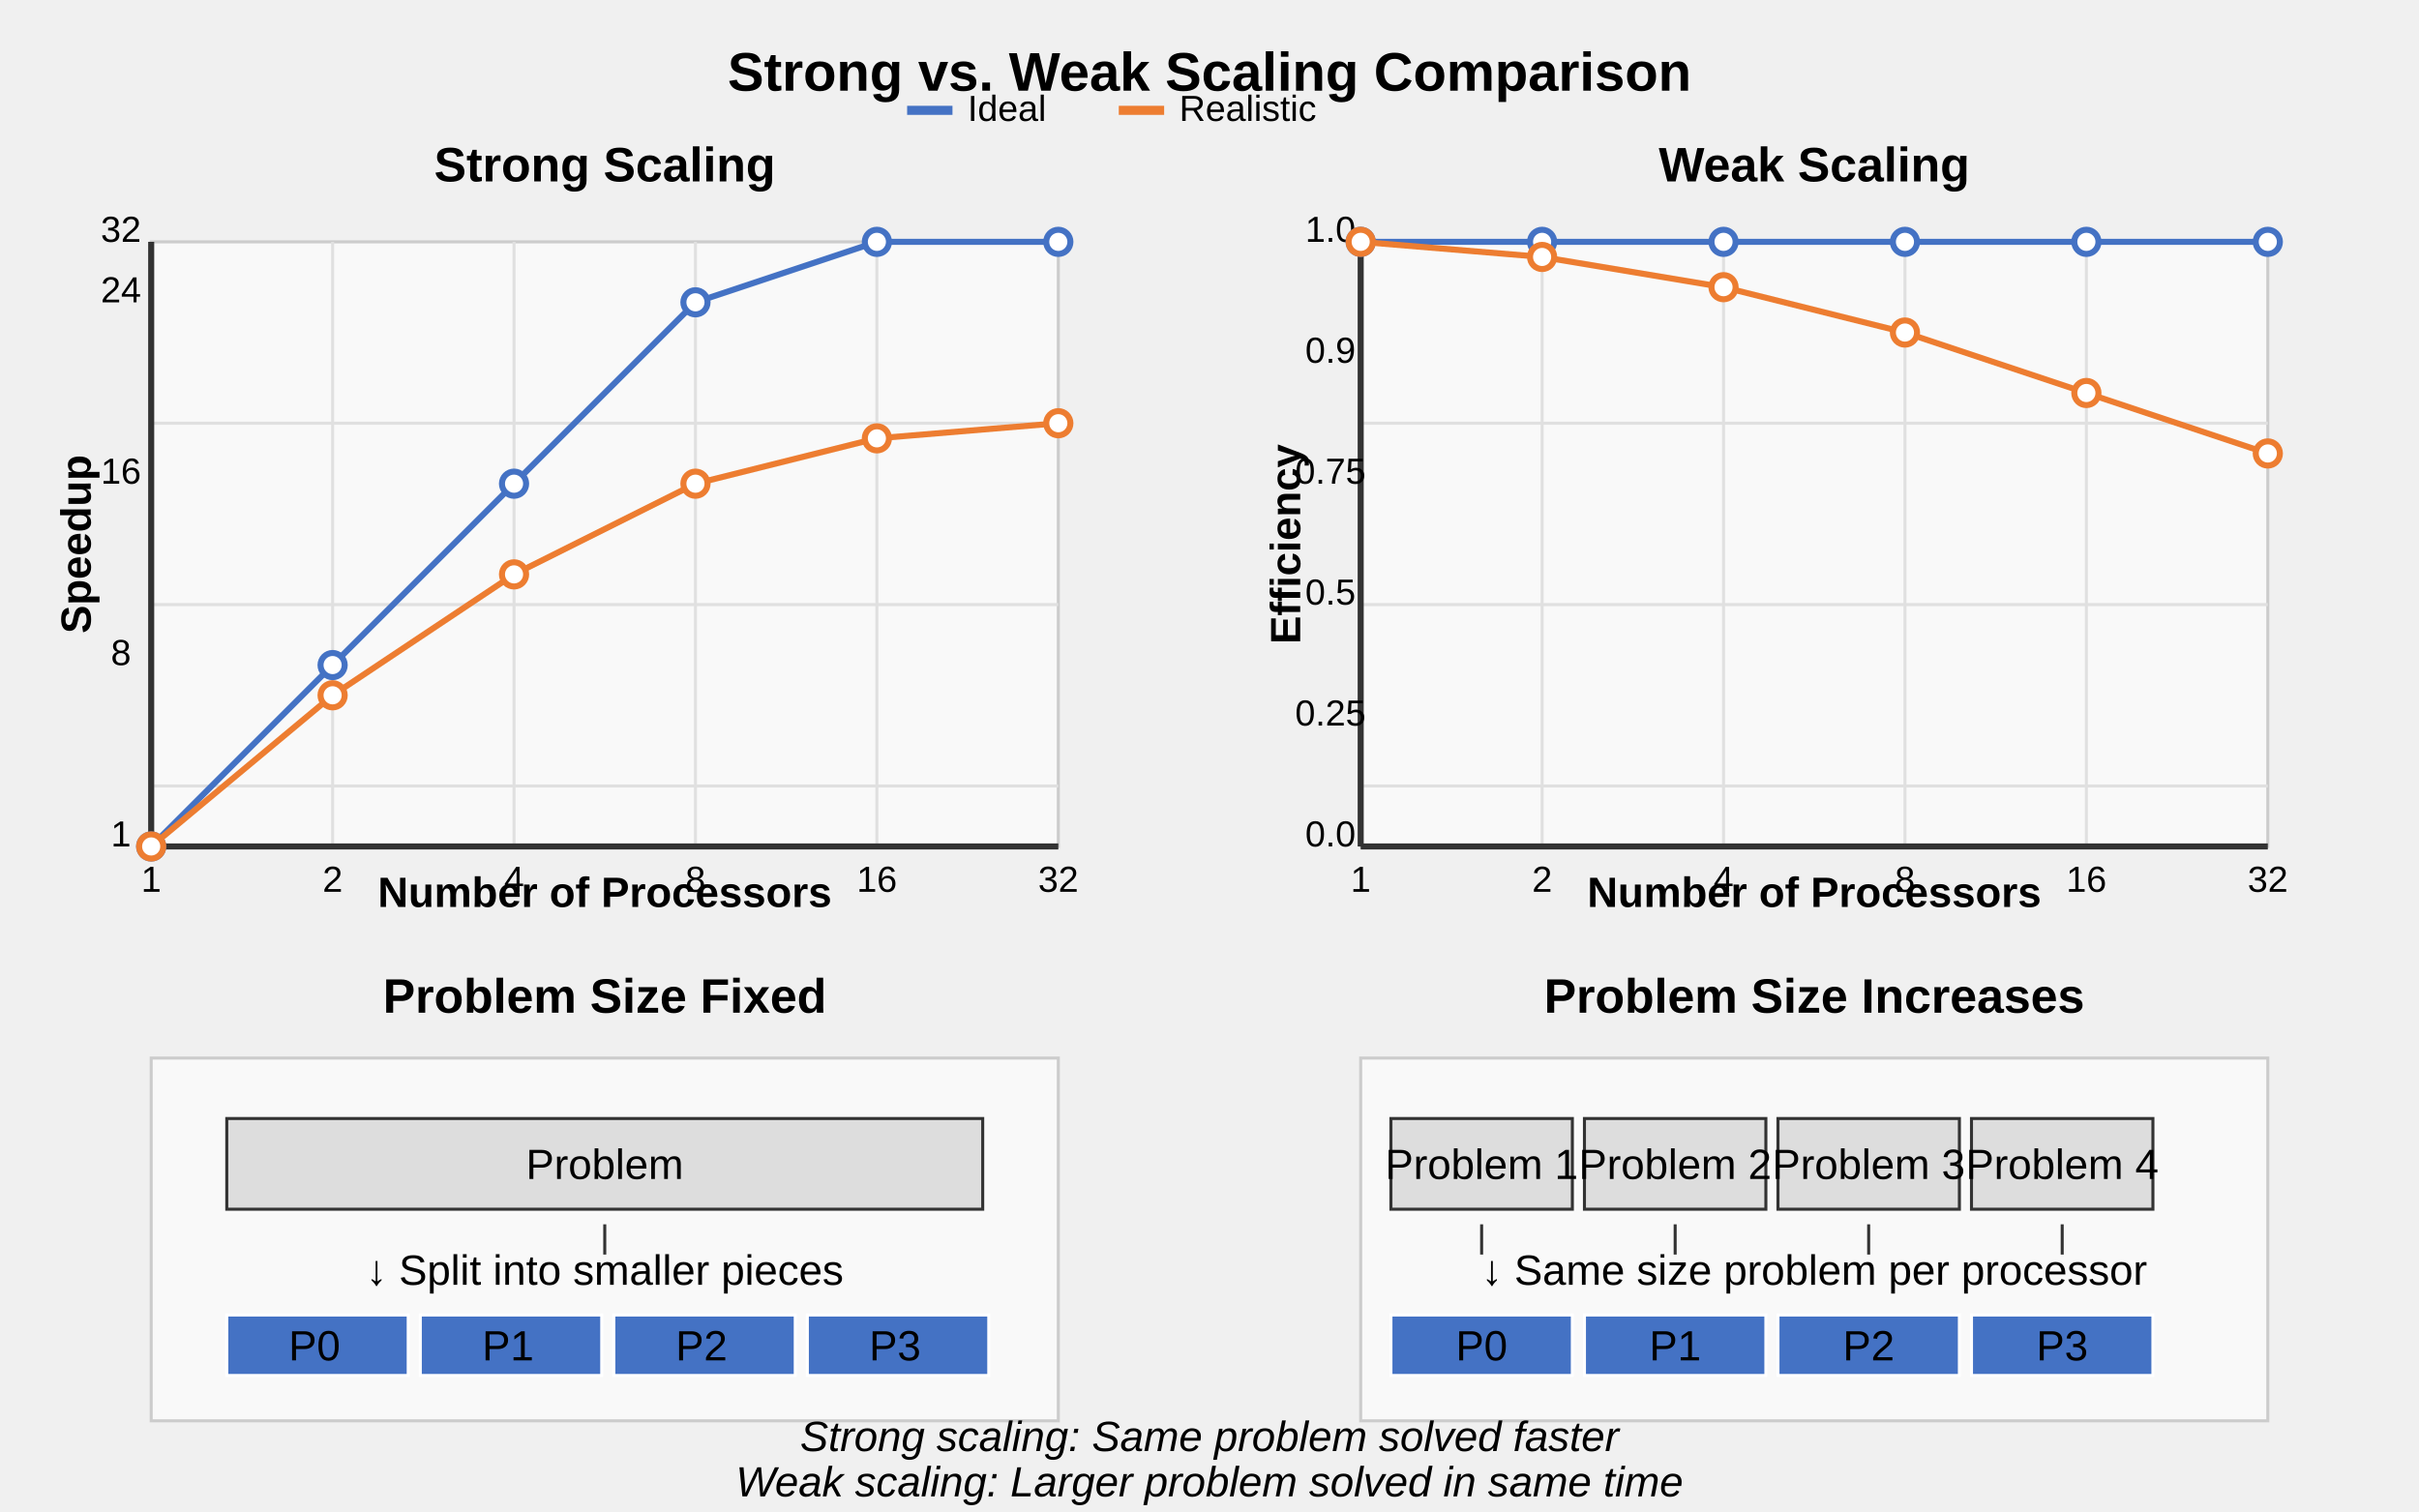
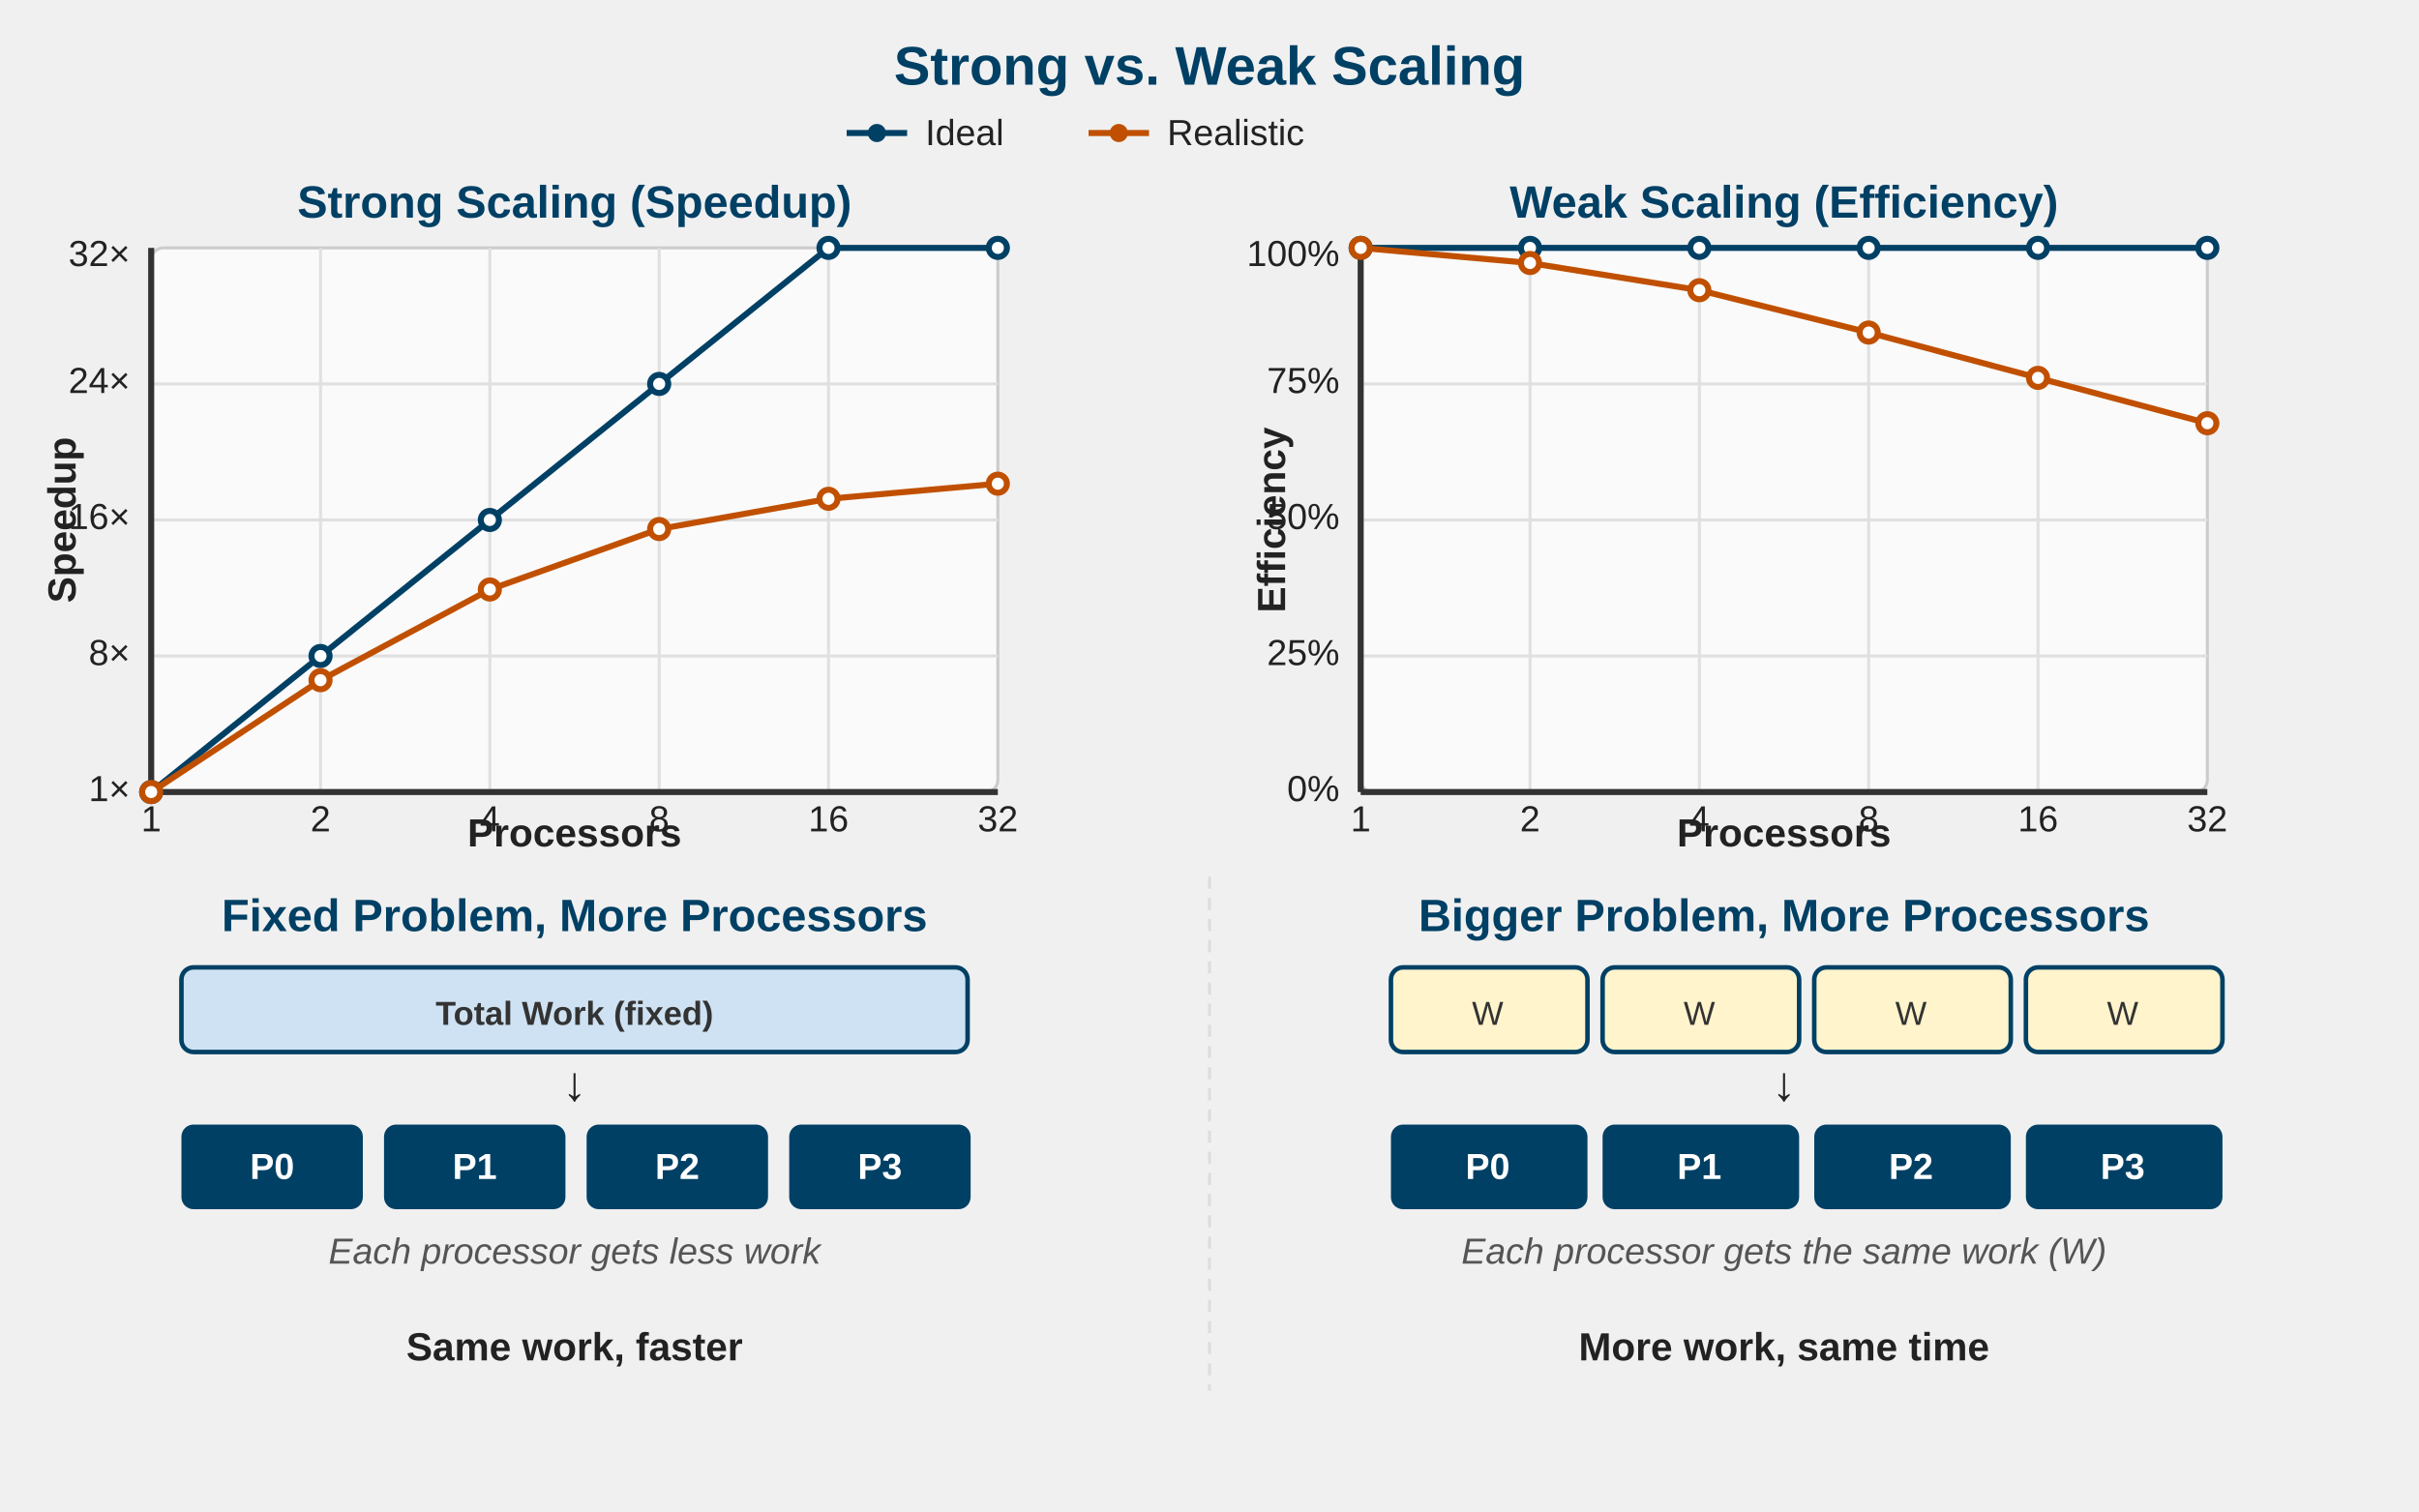
<svg xmlns="http://www.w3.org/2000/svg" width="800" height="500" viewBox="0 0 800 500">
  <style>
-     text {
-       font-family: Arial, sans-serif;
-       font-size: 14px;
-     }
-     .title {
-       font-size: 18px;
-       font-weight: bold;
-     }
-     .subtitle {
-       font-size: 16px;
-       font-weight: bold;
-     }
-     .axis-label {
-       font-size: 12px;
-       text-anchor: middle;
-     }
-     .axis-title {
-       font-size: 14px;
-       font-weight: bold;
-     }
-     .legend-text {
-       font-size: 12px;
-     }
-     .grid-line {
-       stroke: #e0e0e0;
-       stroke-width: 1;
-     }
-     .data-point {
-       stroke-width: 2;
-       fill: white;
-     }
+     text { font-family: Arial, Helvetica, sans-serif; fill: #222; }
+     .title { font-size: 18px; font-weight: bold; fill: #004065; }
+     .subtitle { font-size: 15px; font-weight: bold; fill: #004065; }
+     .axis-label { font-size: 12px; }
+     .axis-title { font-size: 13px; font-weight: bold; }
+     .legend-text { font-size: 12px; }
+     .grid-line { stroke: #e0e0e0; stroke-width: 1; }
+     .data-point { stroke-width: 2; fill: white; }
+     .caption { font-size: 12px; font-style: italic; fill: #555; }
+     .proc-label { font-size: 12px; fill: white; font-weight: bold; }
+     .chunk-label { font-size: 11px; fill: #333; }
  </style>
-   <text x="400" y="30" class="title" text-anchor="middle">Strong vs. Weak Scaling Comparison</text>
-   <text x="200" y="60" class="subtitle" text-anchor="middle">Strong Scaling</text>
-   <text x="600" y="60" class="subtitle" text-anchor="middle">Weak Scaling</text>
-   <rect x="50" y="80" width="300" height="200" fill="#f9f9f9" stroke="#ccc" />
-   <line x1="50" y1="140" x2="350" y2="140" class="grid-line" />
-   <line x1="50" y1="200" x2="350" y2="200" class="grid-line" />
-   <line x1="50" y1="260" x2="350" y2="260" class="grid-line" />
-   <line x1="110" y1="80" x2="110" y2="280" class="grid-line" />
-   <line x1="170" y1="80" x2="170" y2="280" class="grid-line" />
-   <line x1="230" y1="80" x2="230" y2="280" class="grid-line" />
-   <line x1="290" y1="80" x2="290" y2="280" class="grid-line" />
-   <line x1="50" y1="280" x2="350" y2="280" stroke="#333" stroke-width="2" />
-   <line x1="50" y1="80" x2="50" y2="280" stroke="#333" stroke-width="2" />
-   <text x="200" y="300" class="axis-title" text-anchor="middle">Number of Processors</text>
-   <text x="30" y="180" class="axis-title" text-anchor="middle" transform="rotate(-90, 30, 180)">Speedup</text>
-   <text x="50" y="295" class="axis-label">1</text>
-   <text x="110" y="295" class="axis-label">2</text>
-   <text x="170" y="295" class="axis-label">4</text>
-   <text x="230" y="295" class="axis-label">8</text>
-   <text x="290" y="295" class="axis-label">16</text>
-   <text x="350" y="295" class="axis-label">32</text>
-   <text x="40" y="280" class="axis-label" text-anchor="end">1</text>
-   <text x="40" y="220" class="axis-label" text-anchor="end">8</text>
-   <text x="40" y="160" class="axis-label" text-anchor="end">16</text>
-   <text x="40" y="100" class="axis-label" text-anchor="end">24</text>
-   <text x="40" y="80" class="axis-label" text-anchor="end">32</text>
-   <polyline points="50,280 110,220 170,160 230,100 290,80 350,80" fill="none" stroke="#4472C4" stroke-width="2" />
-   <circle cx="50" cy="280" r="4" class="data-point" stroke="#4472C4" />
-   <circle cx="110" cy="220" r="4" class="data-point" stroke="#4472C4" />
-   <circle cx="170" cy="160" r="4" class="data-point" stroke="#4472C4" />
-   <circle cx="230" cy="100" r="4" class="data-point" stroke="#4472C4" />
-   <circle cx="290" cy="80" r="4" class="data-point" stroke="#4472C4" />
-   <circle cx="350" cy="80" r="4" class="data-point" stroke="#4472C4" />
-   <polyline points="50,280 110,230 170,190 230,160 290,145 350,140" fill="none" stroke="#ED7D31" stroke-width="2" />
-   <circle cx="50" cy="280" r="4" class="data-point" stroke="#ED7D31" />
-   <circle cx="110" cy="230" r="4" class="data-point" stroke="#ED7D31" />
-   <circle cx="170" cy="190" r="4" class="data-point" stroke="#ED7D31" />
-   <circle cx="230" cy="160" r="4" class="data-point" stroke="#ED7D31" />
-   <circle cx="290" cy="145" r="4" class="data-point" stroke="#ED7D31" />
-   <circle cx="350" cy="140" r="4" class="data-point" stroke="#ED7D31" />
-   <rect x="450" y="80" width="300" height="200" fill="#f9f9f9" stroke="#ccc" />
-   <line x1="450" y1="140" x2="750" y2="140" class="grid-line" />
-   <line x1="450" y1="200" x2="750" y2="200" class="grid-line" />
-   <line x1="450" y1="260" x2="750" y2="260" class="grid-line" />
-   <line x1="510" y1="80" x2="510" y2="280" class="grid-line" />
-   <line x1="570" y1="80" x2="570" y2="280" class="grid-line" />
-   <line x1="630" y1="80" x2="630" y2="280" class="grid-line" />
-   <line x1="690" y1="80" x2="690" y2="280" class="grid-line" />
-   <line x1="450" y1="280" x2="750" y2="280" stroke="#333" stroke-width="2" />
-   <line x1="450" y1="80" x2="450" y2="280" stroke="#333" stroke-width="2" />
-   <text x="600" y="300" class="axis-title" text-anchor="middle">Number of Processors</text>
-   <text x="430" y="180" class="axis-title" text-anchor="middle" transform="rotate(-90, 430, 180)">Efficiency</text>
-   <text x="450" y="295" class="axis-label">1</text>
-   <text x="510" y="295" class="axis-label">2</text>
-   <text x="570" y="295" class="axis-label">4</text>
-   <text x="630" y="295" class="axis-label">8</text>
-   <text x="690" y="295" class="axis-label">16</text>
-   <text x="750" y="295" class="axis-label">32</text>
-   <text x="440" y="280" class="axis-label" text-anchor="end">0.0</text>
-   <text x="440" y="240" class="axis-label" text-anchor="end">0.25</text>
-   <text x="440" y="200" class="axis-label" text-anchor="end">0.5</text>
-   <text x="440" y="160" class="axis-label" text-anchor="end">0.75</text>
-   <text x="440" y="120" class="axis-label" text-anchor="end">0.9</text>
-   <text x="440" y="80" class="axis-label" text-anchor="end">1.0</text>
-   <polyline points="450,80 510,80 570,80 630,80 690,80 750,80" fill="none" stroke="#4472C4" stroke-width="2" />
-   <circle cx="450" cy="80" r="4" class="data-point" stroke="#4472C4" />
-   <circle cx="510" cy="80" r="4" class="data-point" stroke="#4472C4" />
-   <circle cx="570" cy="80" r="4" class="data-point" stroke="#4472C4" />
-   <circle cx="630" cy="80" r="4" class="data-point" stroke="#4472C4" />
-   <circle cx="690" cy="80" r="4" class="data-point" stroke="#4472C4" />
-   <circle cx="750" cy="80" r="4" class="data-point" stroke="#4472C4" />
-   <polyline points="450,80 510,85 570,95 630,110 690,130 750,150" fill="none" stroke="#ED7D31" stroke-width="2" />
-   <circle cx="450" cy="80" r="4" class="data-point" stroke="#ED7D31" />
-   <circle cx="510" cy="85" r="4" class="data-point" stroke="#ED7D31" />
-   <circle cx="570" cy="95" r="4" class="data-point" stroke="#ED7D31" />
-   <circle cx="630" cy="110" r="4" class="data-point" stroke="#ED7D31" />
-   <circle cx="690" cy="130" r="4" class="data-point" stroke="#ED7D31" />
-   <circle cx="750" cy="150" r="4" class="data-point" stroke="#ED7D31" />
-   <rect x="300" y="35" width="15" height="3" fill="#4472C4" stroke="none" />
-   <text x="320" y="40" class="legend-text">Ideal</text>
-   <rect x="370" y="35" width="15" height="3" fill="#ED7D31" stroke="none" />
-   <text x="390" y="40" class="legend-text">Realistic</text>
-   <text x="200" y="335" class="subtitle" text-anchor="middle">Problem Size Fixed</text>
-   <text x="600" y="335" class="subtitle" text-anchor="middle">Problem Size Increases</text>
-   <rect x="50" y="350" width="300" height="120" fill="#f9f9f9" stroke="#ccc" />
-   <rect x="75" y="370" width="250" height="30" fill="#ddd" stroke="#333" />
-   <text x="200" y="390" text-anchor="middle">Problem</text>
-   <line x1="200" y1="405" x2="200" y2="415" stroke="#333" stroke-width="1" />
-   <text x="200" y="425" text-anchor="middle">↓ Split into smaller pieces</text>
-   <rect x="75" y="435" width="60" height="20" fill="#4472C4" stroke="white" />
-   <rect x="139" y="435" width="60" height="20" fill="#4472C4" stroke="white" />
-   <rect x="203" y="435" width="60" height="20" fill="#4472C4" stroke="white" />
-   <rect x="267" y="435" width="60" height="20" fill="#4472C4" stroke="white" />
-   <text x="104" y="450" text-anchor="middle" font-size="12">P0</text>
-   <text x="168" y="450" text-anchor="middle" font-size="12">P1</text>
-   <text x="232" y="450" text-anchor="middle" font-size="12">P2</text>
-   <text x="296" y="450" text-anchor="middle" font-size="12">P3</text>
-   <rect x="450" y="350" width="300" height="120" fill="#f9f9f9" stroke="#ccc" />
-   <rect x="460" y="370" width="60" height="30" fill="#ddd" stroke="#333" />
-   <rect x="524" y="370" width="60" height="30" fill="#ddd" stroke="#333" />
-   <rect x="588" y="370" width="60" height="30" fill="#ddd" stroke="#333" />
-   <rect x="652" y="370" width="60" height="30" fill="#ddd" stroke="#333" />
-   <text x="490" y="390" text-anchor="middle" font-size="10">Problem 1</text>
-   <text x="554" y="390" text-anchor="middle" font-size="10">Problem 2</text>
-   <text x="618" y="390" text-anchor="middle" font-size="10">Problem 3</text>
-   <text x="682" y="390" text-anchor="middle" font-size="10">Problem 4</text>
-   <line x1="490" y1="405" x2="490" y2="415" stroke="#333" stroke-width="1" />
-   <line x1="554" y1="405" x2="554" y2="415" stroke="#333" stroke-width="1" />
-   <line x1="618" y1="405" x2="618" y2="415" stroke="#333" stroke-width="1" />
-   <line x1="682" y1="405" x2="682" y2="415" stroke="#333" stroke-width="1" />
-   <text x="600" y="425" text-anchor="middle">↓ Same size problem per processor</text>
-   <rect x="460" y="435" width="60" height="20" fill="#4472C4" stroke="white" />
-   <rect x="524" y="435" width="60" height="20" fill="#4472C4" stroke="white" />
-   <rect x="588" y="435" width="60" height="20" fill="#4472C4" stroke="white" />
-   <rect x="652" y="435" width="60" height="20" fill="#4472C4" stroke="white" />
-   <text x="490" y="450" text-anchor="middle" font-size="12">P0</text>
-   <text x="554" y="450" text-anchor="middle" font-size="12">P1</text>
-   <text x="618" y="450" text-anchor="middle" font-size="12">P2</text>
-   <text x="682" y="450" text-anchor="middle" font-size="12">P3</text>
-   <text x="400" y="480" text-anchor="middle" font-size="12" font-style="italic">Strong scaling: Same problem solved faster</text>
-   <text x="400" y="495" text-anchor="middle" font-size="12" font-style="italic">Weak scaling: Larger problem solved in same time</text>
+   <text x="400" y="28" class="title" text-anchor="middle">Strong vs. Weak Scaling</text>
+   <line x1="280" y1="44" x2="300" y2="44" stroke="#004065" stroke-width="2" />
+   <circle cx="290" cy="44" r="3" fill="#004065" />
+   <text x="306" y="48" class="legend-text">Ideal</text>
+   <line x1="360" y1="44" x2="380" y2="44" stroke="#c05000" stroke-width="2" />
+   <circle cx="370" cy="44" r="3" fill="#c05000" />
+   <text x="386" y="48" class="legend-text">Realistic</text>
+   <text x="190" y="72" class="subtitle" text-anchor="middle">Strong Scaling (Speedup)</text>
+   <rect x="50" y="82" width="280" height="180" fill="#fafafa" stroke="#ccc" rx="4" />
+   <line x1="50" y1="127" x2="330" y2="127" class="grid-line" />
+   <line x1="50" y1="172" x2="330" y2="172" class="grid-line" />
+   <line x1="50" y1="217" x2="330" y2="217" class="grid-line" />
+   <line x1="106" y1="82" x2="106" y2="262" class="grid-line" />
+   <line x1="162" y1="82" x2="162" y2="262" class="grid-line" />
+   <line x1="218" y1="82" x2="218" y2="262" class="grid-line" />
+   <line x1="274" y1="82" x2="274" y2="262" class="grid-line" />
+   <line x1="50" y1="262" x2="330" y2="262" stroke="#333" stroke-width="2" />
+   <line x1="50" y1="82" x2="50" y2="262" stroke="#333" stroke-width="2" />
+   <text x="190" y="280" class="axis-title" text-anchor="middle">Processors</text>
+   <text x="50" y="275" class="axis-label" text-anchor="middle">1</text>
+   <text x="106" y="275" class="axis-label" text-anchor="middle">2</text>
+   <text x="162" y="275" class="axis-label" text-anchor="middle">4</text>
+   <text x="218" y="275" class="axis-label" text-anchor="middle">8</text>
+   <text x="274" y="275" class="axis-label" text-anchor="middle">16</text>
+   <text x="330" y="275" class="axis-label" text-anchor="middle">32</text>
+   <text x="25" y="172" class="axis-title" text-anchor="middle" transform="rotate(-90 25 172)">Speedup</text>
+   <text x="43" y="265" class="axis-label" text-anchor="end">1×</text>
+   <text x="43" y="220" class="axis-label" text-anchor="end">8×</text>
+   <text x="43" y="175" class="axis-label" text-anchor="end">16×</text>
+   <text x="43" y="130" class="axis-label" text-anchor="end">24×</text>
+   <text x="43" y="88" class="axis-label" text-anchor="end">32×</text>
+   <polyline points="50,262 106,217 162,172 218,127 274,82 330,82" fill="none" stroke="#004065" stroke-width="2" />
+   <circle cx="50" cy="262" r="3" class="data-point" stroke="#004065" />
+   <circle cx="106" cy="217" r="3" class="data-point" stroke="#004065" />
+   <circle cx="162" cy="172" r="3" class="data-point" stroke="#004065" />
+   <circle cx="218" cy="127" r="3" class="data-point" stroke="#004065" />
+   <circle cx="274" cy="82" r="3" class="data-point" stroke="#004065" />
+   <circle cx="330" cy="82" r="3" class="data-point" stroke="#004065" />
+   <polyline points="50,262 106,225 162,195 218,175 274,165 330,160" fill="none" stroke="#c05000" stroke-width="2" />
+   <circle cx="50" cy="262" r="3" class="data-point" stroke="#c05000" />
+   <circle cx="106" cy="225" r="3" class="data-point" stroke="#c05000" />
+   <circle cx="162" cy="195" r="3" class="data-point" stroke="#c05000" />
+   <circle cx="218" cy="175" r="3" class="data-point" stroke="#c05000" />
+   <circle cx="274" cy="165" r="3" class="data-point" stroke="#c05000" />
+   <circle cx="330" cy="160" r="3" class="data-point" stroke="#c05000" />
+   <text x="590" y="72" class="subtitle" text-anchor="middle">Weak Scaling (Efficiency)</text>
+   <rect x="450" y="82" width="280" height="180" fill="#fafafa" stroke="#ccc" rx="4" />
+   <line x1="450" y1="127" x2="730" y2="127" class="grid-line" />
+   <line x1="450" y1="172" x2="730" y2="172" class="grid-line" />
+   <line x1="450" y1="217" x2="730" y2="217" class="grid-line" />
+   <line x1="506" y1="82" x2="506" y2="262" class="grid-line" />
+   <line x1="562" y1="82" x2="562" y2="262" class="grid-line" />
+   <line x1="618" y1="82" x2="618" y2="262" class="grid-line" />
+   <line x1="674" y1="82" x2="674" y2="262" class="grid-line" />
+   <line x1="450" y1="262" x2="730" y2="262" stroke="#333" stroke-width="2" />
+   <line x1="450" y1="82" x2="450" y2="262" stroke="#333" stroke-width="2" />
+   <text x="590" y="280" class="axis-title" text-anchor="middle">Processors</text>
+   <text x="450" y="275" class="axis-label" text-anchor="middle">1</text>
+   <text x="506" y="275" class="axis-label" text-anchor="middle">2</text>
+   <text x="562" y="275" class="axis-label" text-anchor="middle">4</text>
+   <text x="618" y="275" class="axis-label" text-anchor="middle">8</text>
+   <text x="674" y="275" class="axis-label" text-anchor="middle">16</text>
+   <text x="730" y="275" class="axis-label" text-anchor="middle">32</text>
+   <text x="425" y="172" class="axis-title" text-anchor="middle" transform="rotate(-90 425 172)">Efficiency</text>
+   <text x="443" y="265" class="axis-label" text-anchor="end">0%</text>
+   <text x="443" y="220" class="axis-label" text-anchor="end">25%</text>
+   <text x="443" y="175" class="axis-label" text-anchor="end">50%</text>
+   <text x="443" y="130" class="axis-label" text-anchor="end">75%</text>
+   <text x="443" y="88" class="axis-label" text-anchor="end">100%</text>
+   <polyline points="450,82 506,82 562,82 618,82 674,82 730,82" fill="none" stroke="#004065" stroke-width="2" />
+   <circle cx="450" cy="82" r="3" class="data-point" stroke="#004065" />
+   <circle cx="506" cy="82" r="3" class="data-point" stroke="#004065" />
+   <circle cx="562" cy="82" r="3" class="data-point" stroke="#004065" />
+   <circle cx="618" cy="82" r="3" class="data-point" stroke="#004065" />
+   <circle cx="674" cy="82" r="3" class="data-point" stroke="#004065" />
+   <circle cx="730" cy="82" r="3" class="data-point" stroke="#004065" />
+   <polyline points="450,82 506,87 562,96 618,110 674,125 730,140" fill="none" stroke="#c05000" stroke-width="2" />
+   <circle cx="450" cy="82" r="3" class="data-point" stroke="#c05000" />
+   <circle cx="506" cy="87" r="3" class="data-point" stroke="#c05000" />
+   <circle cx="562" cy="96" r="3" class="data-point" stroke="#c05000" />
+   <circle cx="618" cy="110" r="3" class="data-point" stroke="#c05000" />
+   <circle cx="674" cy="125" r="3" class="data-point" stroke="#c05000" />
+   <circle cx="730" cy="140" r="3" class="data-point" stroke="#c05000" />
+   <text x="190" y="308" class="subtitle" text-anchor="middle">Fixed Problem, More Processors</text>
+   <rect x="60" y="320" width="260" height="28" rx="4" fill="#cfe2f3" stroke="#004065" stroke-width="1.5" />
+   <text x="190" y="339" text-anchor="middle" class="chunk-label" font-weight="bold">Total Work (fixed)</text>
+   <text x="190" y="364" text-anchor="middle" fill="#666" font-size="16">↓</text>
+   <rect x="60" y="372" width="60" height="28" rx="4" fill="#004065" />
+   <text x="90" y="390" text-anchor="middle" class="proc-label">P0</text>
+   <rect x="127" y="372" width="60" height="28" rx="4" fill="#004065" />
+   <text x="157" y="390" text-anchor="middle" class="proc-label">P1</text>
+   <rect x="194" y="372" width="60" height="28" rx="4" fill="#004065" />
+   <text x="224" y="390" text-anchor="middle" class="proc-label">P2</text>
+   <rect x="261" y="372" width="60" height="28" rx="4" fill="#004065" />
+   <text x="291" y="390" text-anchor="middle" class="proc-label">P3</text>
+   <text x="190" y="418" text-anchor="middle" class="caption">Each processor gets less work</text>
+   <text x="590" y="308" class="subtitle" text-anchor="middle">Bigger Problem, More Processors</text>
+   <rect x="460" y="320" width="65" height="28" rx="4" fill="#fff4cc" stroke="#004065" stroke-width="1.5" />
+   <text x="492" y="339" text-anchor="middle" class="chunk-label">W</text>
+   <rect x="530" y="320" width="65" height="28" rx="4" fill="#fff4cc" stroke="#004065" stroke-width="1.5" />
+   <text x="562" y="339" text-anchor="middle" class="chunk-label">W</text>
+   <rect x="600" y="320" width="65" height="28" rx="4" fill="#fff4cc" stroke="#004065" stroke-width="1.5" />
+   <text x="632" y="339" text-anchor="middle" class="chunk-label">W</text>
+   <rect x="670" y="320" width="65" height="28" rx="4" fill="#fff4cc" stroke="#004065" stroke-width="1.5" />
+   <text x="702" y="339" text-anchor="middle" class="chunk-label">W</text>
+   <text x="590" y="364" text-anchor="middle" fill="#666" font-size="16">↓</text>
+   <rect x="460" y="372" width="65" height="28" rx="4" fill="#004065" />
+   <text x="492" y="390" text-anchor="middle" class="proc-label">P0</text>
+   <rect x="530" y="372" width="65" height="28" rx="4" fill="#004065" />
+   <text x="562" y="390" text-anchor="middle" class="proc-label">P1</text>
+   <rect x="600" y="372" width="65" height="28" rx="4" fill="#004065" />
+   <text x="632" y="390" text-anchor="middle" class="proc-label">P2</text>
+   <rect x="670" y="372" width="65" height="28" rx="4" fill="#004065" />
+   <text x="702" y="390" text-anchor="middle" class="proc-label">P3</text>
+   <text x="590" y="418" text-anchor="middle" class="caption">Each processor gets the same work (W)</text>
+   <text x="190" y="450" text-anchor="middle" font-size="13" fill="#004065" font-weight="bold">Same work, faster</text>
+   <text x="590" y="450" text-anchor="middle" font-size="13" fill="#004065" font-weight="bold">More work, same time</text>
+   <line x1="400" y1="290" x2="400" y2="460" stroke="#ddd" stroke-width="1" stroke-dasharray="4,3" />
</svg>
